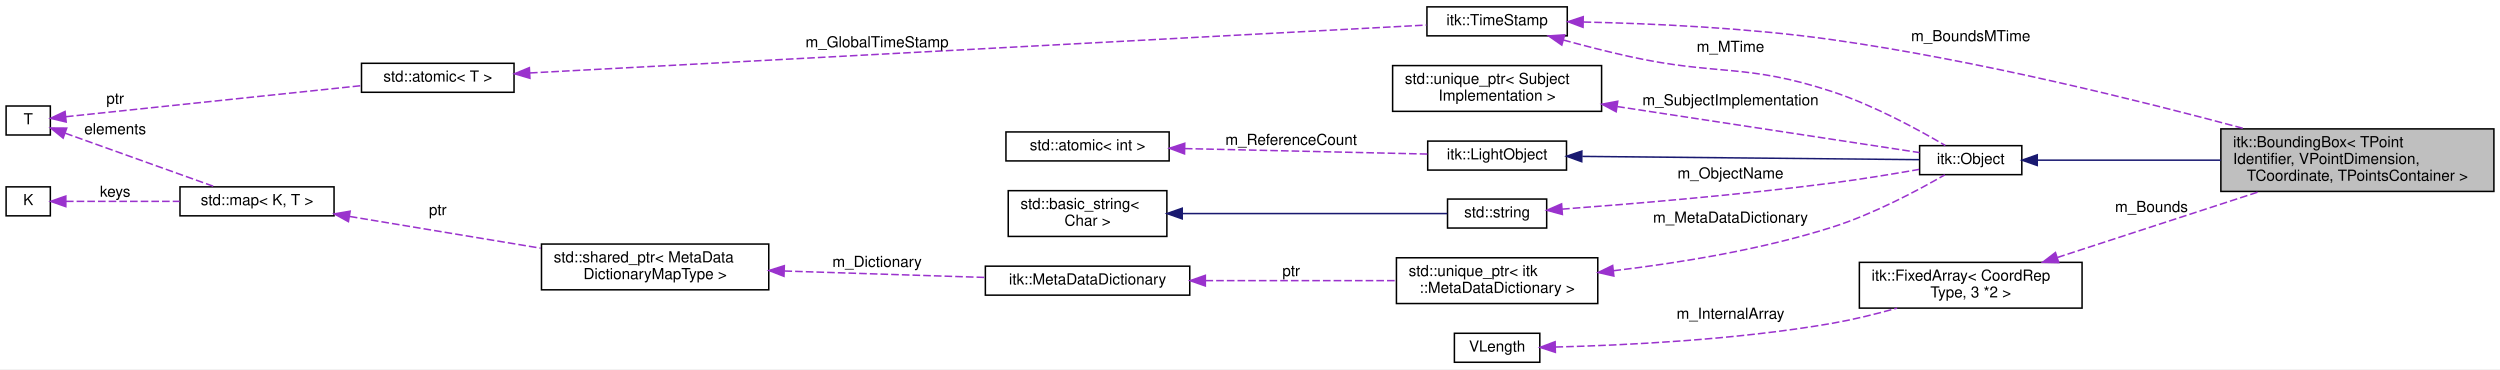
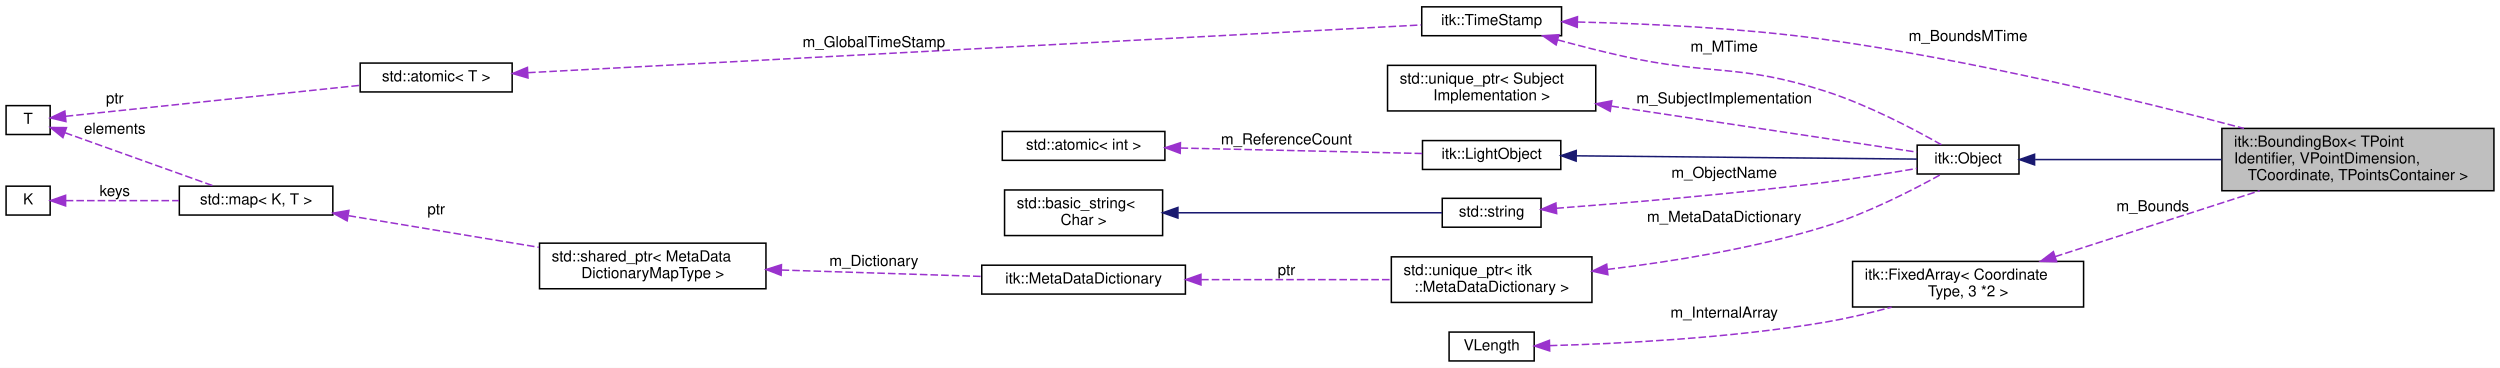
- <svg xmlns="http://www.w3.org/2000/svg" xmlns:xlink="http://www.w3.org/1999/xlink" width="1639pt" height="242pt" viewBox="0.00 0.00 1639.00 242.00">
+ <svg xmlns="http://www.w3.org/2000/svg" xmlns:xlink="http://www.w3.org/1999/xlink" width="1645pt" height="242pt" viewBox="0.00 0.00 1645.00 242.00">
  <g id="graph0" class="graph" transform="scale(1 1) rotate(0) translate(4 238)">
-     <polygon fill="white" stroke="transparent" points="-4,4 -4,-238 1635,-238 1635,4 -4,4" />
+     <polygon fill="white" stroke="transparent" points="-4,4 -4,-238 1641,-238 1641,4 -4,4" />
    <g id="node1" class="node">
      <g id="a_node1">
        <a xlink:title="Represent and compute information about bounding boxes.">
-           <polygon fill="#bfbfbf" stroke="black" points="1452,-112.5 1452,-153.5 1631,-153.5 1631,-112.5 1452,-112.5" />
-           <text text-anchor="start" x="1460" y="-141.5" font-family="Helvetica,sans-Serif" font-size="10.00">itk::BoundingBox&lt; TPoint</text>
-           <text text-anchor="start" x="1460" y="-130.5" font-family="Helvetica,sans-Serif" font-size="10.00">Identifier, VPointDimension,</text>
-           <text text-anchor="middle" x="1541.5" y="-119.5" font-family="Helvetica,sans-Serif" font-size="10.00"> TCoordinate, TPointsContainer &gt;</text>
+           <polygon fill="#bfbfbf" stroke="black" points="1458,-112.5 1458,-153.5 1637,-153.5 1637,-112.5 1458,-112.5" />
+           <text text-anchor="start" x="1466" y="-141.5" font-family="Helvetica,sans-Serif" font-size="10.00">itk::BoundingBox&lt; TPoint</text>
+           <text text-anchor="start" x="1466" y="-130.5" font-family="Helvetica,sans-Serif" font-size="10.00">Identifier, VPointDimension,</text>
+           <text text-anchor="middle" x="1547.5" y="-119.5" font-family="Helvetica,sans-Serif" font-size="10.00"> TCoordinate, TPointsContainer &gt;</text>
        </a>
      </g>
    </g>
    <g id="node2" class="node">
      <g id="a_node2">
        <a xlink:href="classitk_1_1Object.html" target="_top" xlink:title="Base class for most ITK classes.">
-           <polygon fill="white" stroke="black" points="1254.5,-123.5 1254.5,-142.5 1321.5,-142.5 1321.5,-123.5 1254.5,-123.5" />
-           <text text-anchor="middle" x="1288" y="-130.5" font-family="Helvetica,sans-Serif" font-size="10.00">itk::Object</text>
+           <polygon fill="white" stroke="black" points="1257.5,-123.5 1257.5,-142.5 1324.5,-142.5 1324.5,-123.5 1257.5,-123.5" />
+           <text text-anchor="middle" x="1291" y="-130.5" font-family="Helvetica,sans-Serif" font-size="10.00">itk::Object</text>
        </a>
      </g>
    </g>
    <g id="edge1" class="edge">
-       <path fill="none" stroke="midnightblue" d="M1331.79,-133C1364.65,-133 1411.17,-133 1451.95,-133" />
-       <polygon fill="midnightblue" stroke="midnightblue" points="1331.62,-129.5 1321.62,-133 1331.62,-136.5 1331.62,-129.5" />
+       <path fill="none" stroke="midnightblue" d="M1335.11,-133C1368.63,-133 1416.25,-133 1457.82,-133" />
+       <polygon fill="midnightblue" stroke="midnightblue" points="1334.75,-129.5 1324.75,-133 1334.75,-136.5 1334.75,-129.5" />
    </g>
    <g id="node3" class="node">
      <g id="a_node3">
        <a xlink:href="classitk_1_1LightObject.html" target="_top" xlink:title="Light weight base class for most itk classes.">
          <polygon fill="white" stroke="black" points="932,-126.5 932,-145.5 1023,-145.5 1023,-126.5 932,-126.5" />
          <text text-anchor="middle" x="977.5" y="-133.5" font-family="Helvetica,sans-Serif" font-size="10.00">itk::LightObject</text>
        </a>
      </g>
    </g>
    <g id="edge2" class="edge">
-       <path fill="none" stroke="midnightblue" d="M1033.36,-135.47C1097.52,-134.84 1201.65,-133.83 1254.3,-133.32" />
-       <polygon fill="midnightblue" stroke="midnightblue" points="1032.99,-131.97 1023.03,-135.57 1033.06,-138.97 1032.99,-131.97" />
+       <path fill="none" stroke="midnightblue" d="M1033.17,-135.47C1098.05,-134.85 1204.11,-133.83 1257.35,-133.31" />
+       <polygon fill="midnightblue" stroke="midnightblue" points="1033.1,-131.97 1023.13,-135.57 1033.16,-138.97 1033.1,-131.97" />
    </g>
    <g id="node4" class="node">
      <g id="a_node4">
        <a xlink:title=" ">
          <polygon fill="white" stroke="black" points="655.5,-132.5 655.5,-151.5 762.5,-151.5 762.5,-132.5 655.5,-132.5" />
          <text text-anchor="middle" x="709" y="-139.5" font-family="Helvetica,sans-Serif" font-size="10.00">std::atomic&lt; int &gt;</text>
        </a>
      </g>
    </g>
    <g id="edge3" class="edge">
      <path fill="none" stroke="#9a32cd" stroke-dasharray="5,2" d="M772.8,-140.59C821.7,-139.49 888.37,-137.98 931.92,-137" />
      <polygon fill="#9a32cd" stroke="#9a32cd" points="772.57,-137.09 762.65,-140.81 772.73,-144.09 772.57,-137.09" />
      <text text-anchor="middle" x="842.5" y="-143" font-family="Helvetica,sans-Serif" font-size="10.00"> m_ReferenceCount</text>
    </g>
    <g id="node5" class="node">
      <g id="a_node5">
        <a xlink:href="classitk_1_1TimeStamp.html" target="_top" xlink:title="Generate a unique, increasing time value.">
          <polygon fill="white" stroke="black" points="931.5,-214.5 931.5,-233.5 1023.5,-233.5 1023.5,-214.5 931.5,-214.5" />
          <text text-anchor="middle" x="977.5" y="-221.5" font-family="Helvetica,sans-Serif" font-size="10.00">itk::TimeStamp</text>
        </a>
      </g>
    </g>
    <g id="edge18" class="edge">
-       <path fill="none" stroke="#9a32cd" stroke-dasharray="5,2" d="M1034.19,-223.56C1078.5,-222.59 1141.98,-219.78 1197,-212 1291.67,-198.61 1398.74,-172.14 1467.81,-153.54" />
-       <polygon fill="#9a32cd" stroke="#9a32cd" points="1033.84,-220.07 1023.92,-223.77 1033.98,-227.07 1033.84,-220.07" />
-       <text text-anchor="middle" x="1288" y="-211" font-family="Helvetica,sans-Serif" font-size="10.00"> m_BoundsMTime</text>
+       <path fill="none" stroke="#9a32cd" stroke-dasharray="5,2" d="M1034.18,-223.51C1078.48,-222.5 1141.96,-219.68 1197,-212 1293.27,-198.57 1402.22,-172.11 1472.51,-153.52" />
+       <polygon fill="#9a32cd" stroke="#9a32cd" points="1033.84,-220.01 1023.91,-223.72 1033.98,-227.01 1033.84,-220.01" />
+       <text text-anchor="middle" x="1291" y="-211" font-family="Helvetica,sans-Serif" font-size="10.00"> m_BoundsMTime</text>
    </g>
    <g id="edge4" class="edge">
-       <path fill="none" stroke="#9a32cd" stroke-dasharray="5,2" d="M1020.87,-211.78C1034.57,-208.05 1049.87,-204.12 1064,-201 1122.58,-188.08 1140.01,-196.72 1197,-178 1224.38,-169 1253.86,-152.91 1271.35,-142.61" />
+       <path fill="none" stroke="#9a32cd" stroke-dasharray="5,2" d="M1020.87,-211.78C1034.57,-208.05 1049.87,-204.12 1064,-201 1122.58,-188.08 1139.89,-196.35 1197,-178 1225.18,-168.94 1255.67,-152.87 1273.78,-142.58" />
      <polygon fill="#9a32cd" stroke="#9a32cd" points="1019.92,-208.41 1011.21,-214.45 1021.78,-215.16 1019.92,-208.41" />
      <text text-anchor="middle" x="1130.5" y="-204" font-family="Helvetica,sans-Serif" font-size="10.00"> m_MTime</text>
    </g>
    <g id="node6" class="node">
      <g id="a_node6">
        <a xlink:title=" ">
          <polygon fill="white" stroke="black" points="233,-177.5 233,-196.5 333,-196.5 333,-177.5 233,-177.5" />
          <text text-anchor="middle" x="283" y="-184.5" font-family="Helvetica,sans-Serif" font-size="10.00">std::atomic&lt; T &gt;</text>
        </a>
      </g>
    </g>
    <g id="edge5" class="edge">
      <path fill="none" stroke="#9a32cd" stroke-dasharray="5,2" d="M343.46,-190.18C479.32,-197.44 810.08,-215.11 931.14,-221.58" />
      <polygon fill="#9a32cd" stroke="#9a32cd" points="343.42,-186.67 333.25,-189.63 343.05,-193.66 343.42,-186.67" />
      <text text-anchor="middle" x="571" y="-207" font-family="Helvetica,sans-Serif" font-size="10.00"> m_GlobalTimeStamp</text>
    </g>
    <g id="node7" class="node">
      <g id="a_node7">
        <a xlink:title=" ">
          <polygon fill="white" stroke="black" points="0,-149.5 0,-168.5 29,-168.5 29,-149.5 0,-149.5" />
          <text text-anchor="middle" x="14.5" y="-156.5" font-family="Helvetica,sans-Serif" font-size="10.00">T</text>
        </a>
      </g>
    </g>
    <g id="edge6" class="edge">
      <path fill="none" stroke="#9a32cd" stroke-dasharray="5,2" d="M39.23,-161.49C82.59,-166.05 175.47,-175.81 232.94,-181.85" />
      <polygon fill="#9a32cd" stroke="#9a32cd" points="39.39,-157.99 29.08,-160.43 38.66,-164.95 39.39,-157.99" />
      <text text-anchor="middle" x="71.5" y="-170" font-family="Helvetica,sans-Serif" font-size="10.00"> ptr</text>
    </g>
    <g id="node12" class="node">
      <g id="a_node12">
        <a xlink:title=" ">
          <polygon fill="white" stroke="black" points="114,-96.5 114,-115.5 215,-115.5 215,-96.5 114,-96.5" />
          <text text-anchor="middle" x="164.5" y="-103.5" font-family="Helvetica,sans-Serif" font-size="10.00">std::map&lt; K, T &gt;</text>
        </a>
      </g>
    </g>
    <g id="edge13" class="edge">
      <path fill="none" stroke="#9a32cd" stroke-dasharray="5,2" d="M38.78,-150.66C65.36,-141.15 108.76,-125.6 136.72,-115.59" />
      <polygon fill="#9a32cd" stroke="#9a32cd" points="37.39,-147.44 29.16,-154.11 39.75,-154.03 37.39,-147.44" />
      <text text-anchor="middle" x="71.5" y="-150" font-family="Helvetica,sans-Serif" font-size="10.00"> elements</text>
    </g>
    <g id="node8" class="node">
      <g id="a_node8">
        <a xlink:title=" ">
          <polygon fill="white" stroke="black" points="909,-165 909,-195 1046,-195 1046,-165 909,-165" />
          <text text-anchor="start" x="917" y="-183" font-family="Helvetica,sans-Serif" font-size="10.00">std::unique_ptr&lt; Subject</text>
          <text text-anchor="middle" x="977.5" y="-172" font-family="Helvetica,sans-Serif" font-size="10.00">Implementation &gt;</text>
        </a>
      </g>
    </g>
    <g id="edge7" class="edge">
-       <path fill="none" stroke="#9a32cd" stroke-dasharray="5,2" d="M1056.26,-168.15C1120.24,-158.41 1207.73,-145.08 1254.45,-137.96" />
-       <polygon fill="#9a32cd" stroke="#9a32cd" points="1055.56,-164.72 1046.2,-169.69 1056.61,-171.64 1055.56,-164.72" />
-       <text text-anchor="middle" x="1130.5" y="-169" font-family="Helvetica,sans-Serif" font-size="10.00"> m_SubjectImplementation</text>
+       <path fill="none" stroke="#9a32cd" stroke-dasharray="5,2" d="M1056.29,-168.17C1058.89,-167.77 1061.47,-167.38 1064,-167 1132.85,-156.59 1213.52,-144.47 1257.44,-137.88" />
+       <polygon fill="#9a32cd" stroke="#9a32cd" points="1055.53,-164.74 1046.17,-169.7 1056.58,-171.66 1055.53,-164.74" />
+       <text text-anchor="middle" x="1130.5" y="-170" font-family="Helvetica,sans-Serif" font-size="10.00"> m_SubjectImplementation</text>
    </g>
    <g id="node9" class="node">
      <g id="a_node9">
        <a xlink:title=" ">
          <polygon fill="white" stroke="black" points="911.5,-39 911.5,-69 1043.5,-69 1043.5,-39 911.5,-39" />
          <text text-anchor="start" x="919.5" y="-57" font-family="Helvetica,sans-Serif" font-size="10.00">std::unique_ptr&lt; itk</text>
          <text text-anchor="middle" x="977.5" y="-46" font-family="Helvetica,sans-Serif" font-size="10.00">::MetaDataDictionary &gt;</text>
        </a>
      </g>
    </g>
    <g id="edge8" class="edge">
-       <path fill="none" stroke="#9a32cd" stroke-dasharray="5,2" d="M1053.77,-60.5C1096.49,-65.56 1150.55,-74.29 1197,-89 1224.19,-97.61 1253.48,-113.25 1271.02,-123.37" />
-       <polygon fill="#9a32cd" stroke="#9a32cd" points="1054.05,-57.01 1043.72,-59.35 1053.26,-63.97 1054.05,-57.01" />
+       <path fill="none" stroke="#9a32cd" stroke-dasharray="5,2" d="M1053.7,-60.73C1096.4,-65.86 1150.46,-74.58 1197,-89 1224.98,-97.67 1255.28,-113.29 1273.44,-123.39" />
+       <polygon fill="#9a32cd" stroke="#9a32cd" points="1053.99,-57.24 1043.66,-59.56 1053.19,-64.19 1053.99,-57.24" />
      <text text-anchor="middle" x="1130.5" y="-92" font-family="Helvetica,sans-Serif" font-size="10.00"> m_MetaDataDictionary</text>
    </g>
    <g id="node10" class="node">
      <g id="a_node10">
        <a xlink:href="classitk_1_1MetaDataDictionary.html" target="_top" xlink:title="Provides a mechanism for storing a collection of arbitrary data types.">
          <polygon fill="white" stroke="black" points="642,-44.5 642,-63.5 776,-63.5 776,-44.5 642,-44.5" />
          <text text-anchor="middle" x="709" y="-51.5" font-family="Helvetica,sans-Serif" font-size="10.00">itk::MetaDataDictionary</text>
        </a>
      </g>
    </g>
    <g id="edge9" class="edge">
      <path fill="none" stroke="#9a32cd" stroke-dasharray="5,2" d="M786.32,-54C825.74,-54 873.36,-54 911.08,-54" />
      <polygon fill="#9a32cd" stroke="#9a32cd" points="786.22,-50.5 776.22,-54 786.22,-57.5 786.22,-50.5" />
      <text text-anchor="middle" x="842.5" y="-57" font-family="Helvetica,sans-Serif" font-size="10.00"> ptr</text>
    </g>
    <g id="node11" class="node">
      <g id="a_node11">
        <a xlink:title=" ">
          <polygon fill="white" stroke="black" points="351,-48 351,-78 500,-78 500,-48 351,-48" />
          <text text-anchor="start" x="359" y="-66" font-family="Helvetica,sans-Serif" font-size="10.00">std::shared_ptr&lt; MetaData</text>
          <text text-anchor="middle" x="425.5" y="-55" font-family="Helvetica,sans-Serif" font-size="10.00">DictionaryMapType &gt;</text>
        </a>
      </g>
    </g>
    <g id="edge10" class="edge">
      <path fill="none" stroke="#9a32cd" stroke-dasharray="5,2" d="M510.29,-60.32C552.24,-58.98 602.31,-57.38 641.57,-56.12" />
      <polygon fill="#9a32cd" stroke="#9a32cd" points="509.98,-56.83 500.09,-60.65 510.2,-63.83 509.98,-56.83" />
      <text text-anchor="middle" x="571" y="-63" font-family="Helvetica,sans-Serif" font-size="10.00"> m_Dictionary</text>
    </g>
    <g id="edge11" class="edge">
      <path fill="none" stroke="#9a32cd" stroke-dasharray="5,2" d="M225.34,-96.07C262.61,-89.88 310.86,-81.87 350.52,-75.28" />
      <polygon fill="#9a32cd" stroke="#9a32cd" points="224.42,-92.67 215.13,-97.76 225.57,-99.57 224.42,-92.67" />
      <text text-anchor="middle" x="283" y="-97" font-family="Helvetica,sans-Serif" font-size="10.00"> ptr</text>
    </g>
    <g id="node13" class="node">
      <g id="a_node13">
        <a xlink:title=" ">
          <polygon fill="white" stroke="black" points="0,-96.5 0,-115.5 29,-115.5 29,-96.5 0,-96.5" />
          <text text-anchor="middle" x="14.5" y="-103.5" font-family="Helvetica,sans-Serif" font-size="10.00">K</text>
        </a>
      </g>
    </g>
    <g id="edge12" class="edge">
      <path fill="none" stroke="#9a32cd" stroke-dasharray="5,2" d="M39.24,-106C59.28,-106 88.63,-106 113.78,-106" />
      <polygon fill="#9a32cd" stroke="#9a32cd" points="39.16,-102.5 29.16,-106 39.16,-109.5 39.16,-102.5" />
      <text text-anchor="middle" x="71.5" y="-109" font-family="Helvetica,sans-Serif" font-size="10.00"> keys</text>
    </g>
    <g id="node14" class="node">
      <g id="a_node14">
        <a xlink:title=" ">
          <polygon fill="white" stroke="black" points="945,-88.5 945,-107.5 1010,-107.5 1010,-88.5 945,-88.5" />
          <text text-anchor="middle" x="977.5" y="-95.5" font-family="Helvetica,sans-Serif" font-size="10.00">std::string</text>
        </a>
      </g>
    </g>
    <g id="edge14" class="edge">
-       <path fill="none" stroke="#9a32cd" stroke-dasharray="5,2" d="M1020.1,-100.89C1064.14,-104.16 1135.62,-110.09 1197,-118 1216.01,-120.45 1237.16,-123.94 1254.17,-126.93" />
-       <polygon fill="#9a32cd" stroke="#9a32cd" points="1020.29,-97.39 1010.06,-100.15 1019.78,-104.37 1020.29,-97.39" />
+       <path fill="none" stroke="#9a32cd" stroke-dasharray="5,2" d="M1020.09,-100.95C1064.12,-104.28 1135.6,-110.25 1197,-118 1217.12,-120.54 1239.57,-124.14 1257.37,-127.17" />
+       <polygon fill="#9a32cd" stroke="#9a32cd" points="1020.29,-97.46 1010.05,-100.2 1019.77,-104.44 1020.29,-97.46" />
      <text text-anchor="middle" x="1130.5" y="-121" font-family="Helvetica,sans-Serif" font-size="10.00"> m_ObjectName</text>
    </g>
    <g id="node15" class="node">
      <g id="a_node15">
        <a xlink:title=" ">
          <polygon fill="white" stroke="black" points="657,-83 657,-113 761,-113 761,-83 657,-83" />
          <text text-anchor="start" x="665" y="-101" font-family="Helvetica,sans-Serif" font-size="10.00">std::basic_string&lt;</text>
          <text text-anchor="middle" x="709" y="-90" font-family="Helvetica,sans-Serif" font-size="10.00"> Char &gt;</text>
        </a>
      </g>
    </g>
    <g id="edge15" class="edge">
      <path fill="none" stroke="midnightblue" d="M771.24,-98C825.37,-98 902.16,-98 944.82,-98" />
      <polygon fill="midnightblue" stroke="midnightblue" points="771.07,-94.5 761.07,-98 771.07,-101.5 771.07,-94.5" />
    </g>
    <g id="node16" class="node">
      <g id="a_node16">
        <a xlink:href="classitk_1_1FixedArray.html" target="_top" xlink:title=" ">
-           <polygon fill="white" stroke="black" points="1215,-36 1215,-66 1361,-66 1361,-36 1215,-36" />
-           <text text-anchor="start" x="1223" y="-54" font-family="Helvetica,sans-Serif" font-size="10.00">itk::FixedArray&lt; CoordRep</text>
-           <text text-anchor="middle" x="1288" y="-43" font-family="Helvetica,sans-Serif" font-size="10.00">Type, 3 *2 &gt;</text>
+           <polygon fill="white" stroke="black" points="1215,-36 1215,-66 1367,-66 1367,-36 1215,-36" />
+           <text text-anchor="start" x="1223" y="-54" font-family="Helvetica,sans-Serif" font-size="10.00">itk::FixedArray&lt; Coordinate</text>
+           <text text-anchor="middle" x="1291" y="-43" font-family="Helvetica,sans-Serif" font-size="10.00">Type, 3 *2 &gt;</text>
        </a>
      </g>
    </g>
    <g id="edge16" class="edge">
-       <path fill="none" stroke="#9a32cd" stroke-dasharray="5,2" d="M1344.82,-69.2C1384.13,-82.02 1436.82,-99.19 1477.61,-112.5" />
-       <polygon fill="#9a32cd" stroke="#9a32cd" points="1345.72,-65.81 1335.13,-66.04 1343.55,-72.47 1345.72,-65.81" />
-       <text text-anchor="middle" x="1406.5" y="-99" font-family="Helvetica,sans-Serif" font-size="10.00"> m_Bounds</text>
+       <path fill="none" stroke="#9a32cd" stroke-dasharray="5,2" d="M1348.23,-69.12C1388.04,-81.94 1441.49,-99.17 1482.86,-112.5" />
+       <polygon fill="#9a32cd" stroke="#9a32cd" points="1349.27,-65.78 1338.68,-66.04 1347.12,-72.44 1349.27,-65.78" />
+       <text text-anchor="middle" x="1412.5" y="-99" font-family="Helvetica,sans-Serif" font-size="10.00"> m_Bounds</text>
    </g>
    <g id="node17" class="node">
      <g id="a_node17">
        <a xlink:href="classVLength.html" target="_top" xlink:title=" ">
          <polygon fill="white" stroke="black" points="949.5,-0.5 949.5,-19.5 1005.5,-19.5 1005.5,-0.5 949.5,-0.5" />
          <text text-anchor="middle" x="977.5" y="-7.5" font-family="Helvetica,sans-Serif" font-size="10.00">VLength</text>
        </a>
      </g>
    </g>
    <g id="edge17" class="edge">
-       <path fill="none" stroke="#9a32cd" stroke-dasharray="5,2" d="M1015.78,-10.49C1059.5,-11.58 1133.99,-15.05 1197,-26 1211.06,-28.44 1226.09,-32.16 1239.76,-35.99" />
-       <polygon fill="#9a32cd" stroke="#9a32cd" points="1015.7,-6.99 1005.62,-10.27 1015.54,-13.99 1015.7,-6.99" />
+       <path fill="none" stroke="#9a32cd" stroke-dasharray="5,2" d="M1015.77,-10.58C1059.47,-11.76 1133.95,-15.32 1197,-26 1211.34,-28.43 1226.68,-32.1 1240.67,-35.88" />
+       <polygon fill="#9a32cd" stroke="#9a32cd" points="1015.69,-7.08 1005.61,-10.34 1015.52,-14.08 1015.69,-7.08" />
      <text text-anchor="middle" x="1130.5" y="-29" font-family="Helvetica,sans-Serif" font-size="10.00"> m_InternalArray</text>
    </g>
  </g>
</svg>
